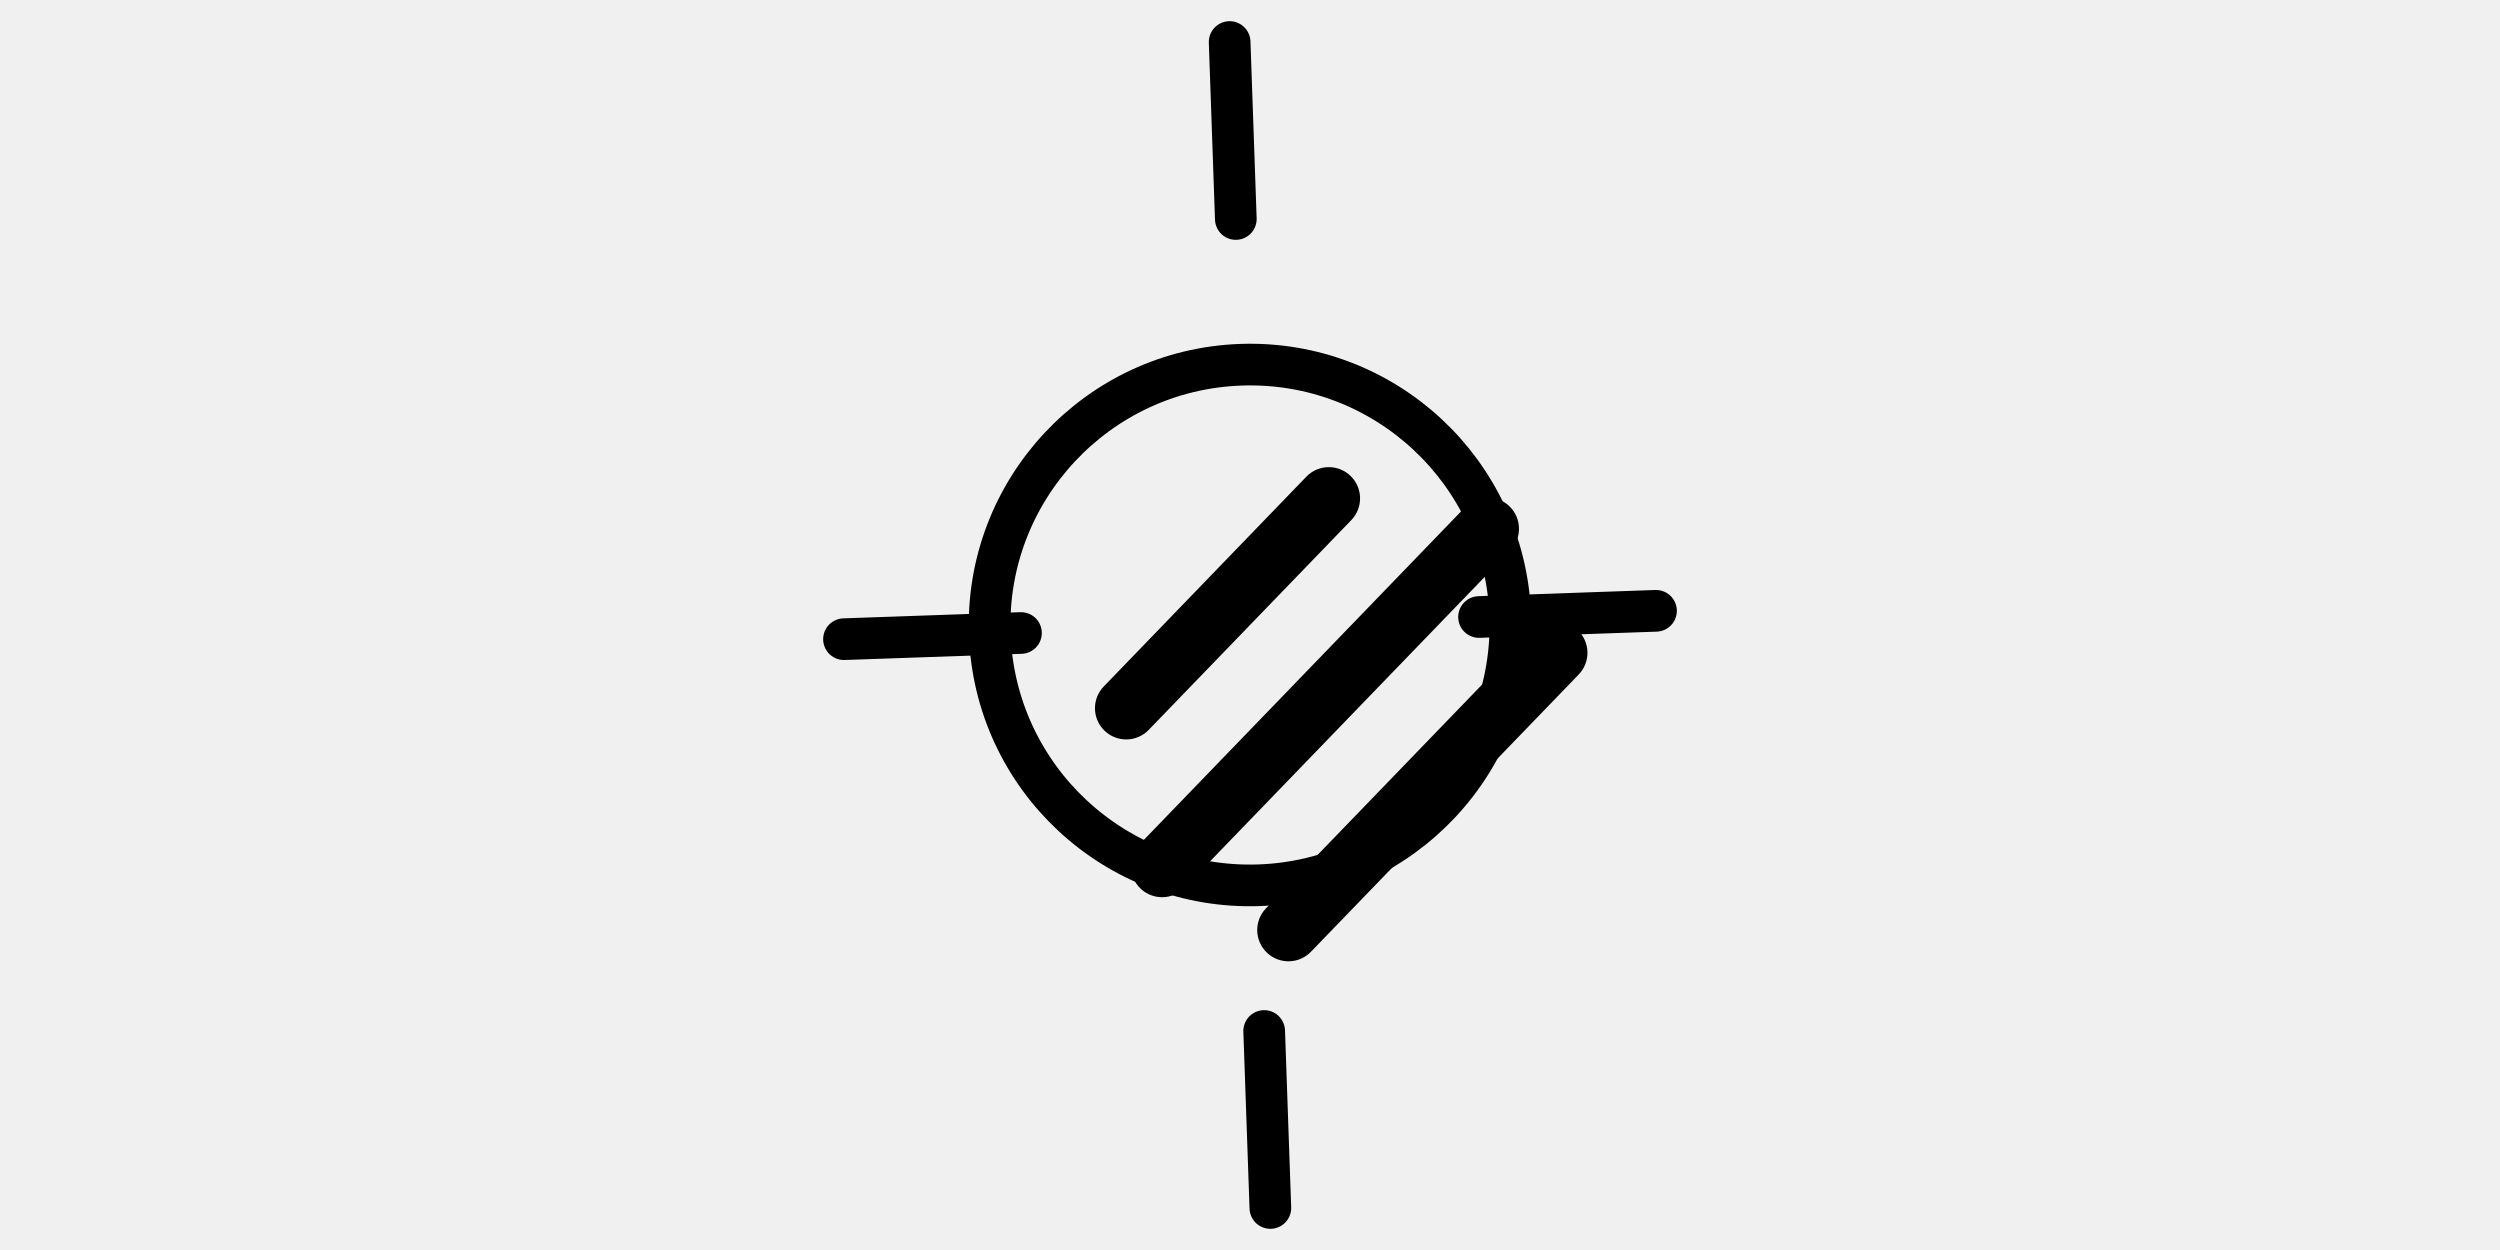
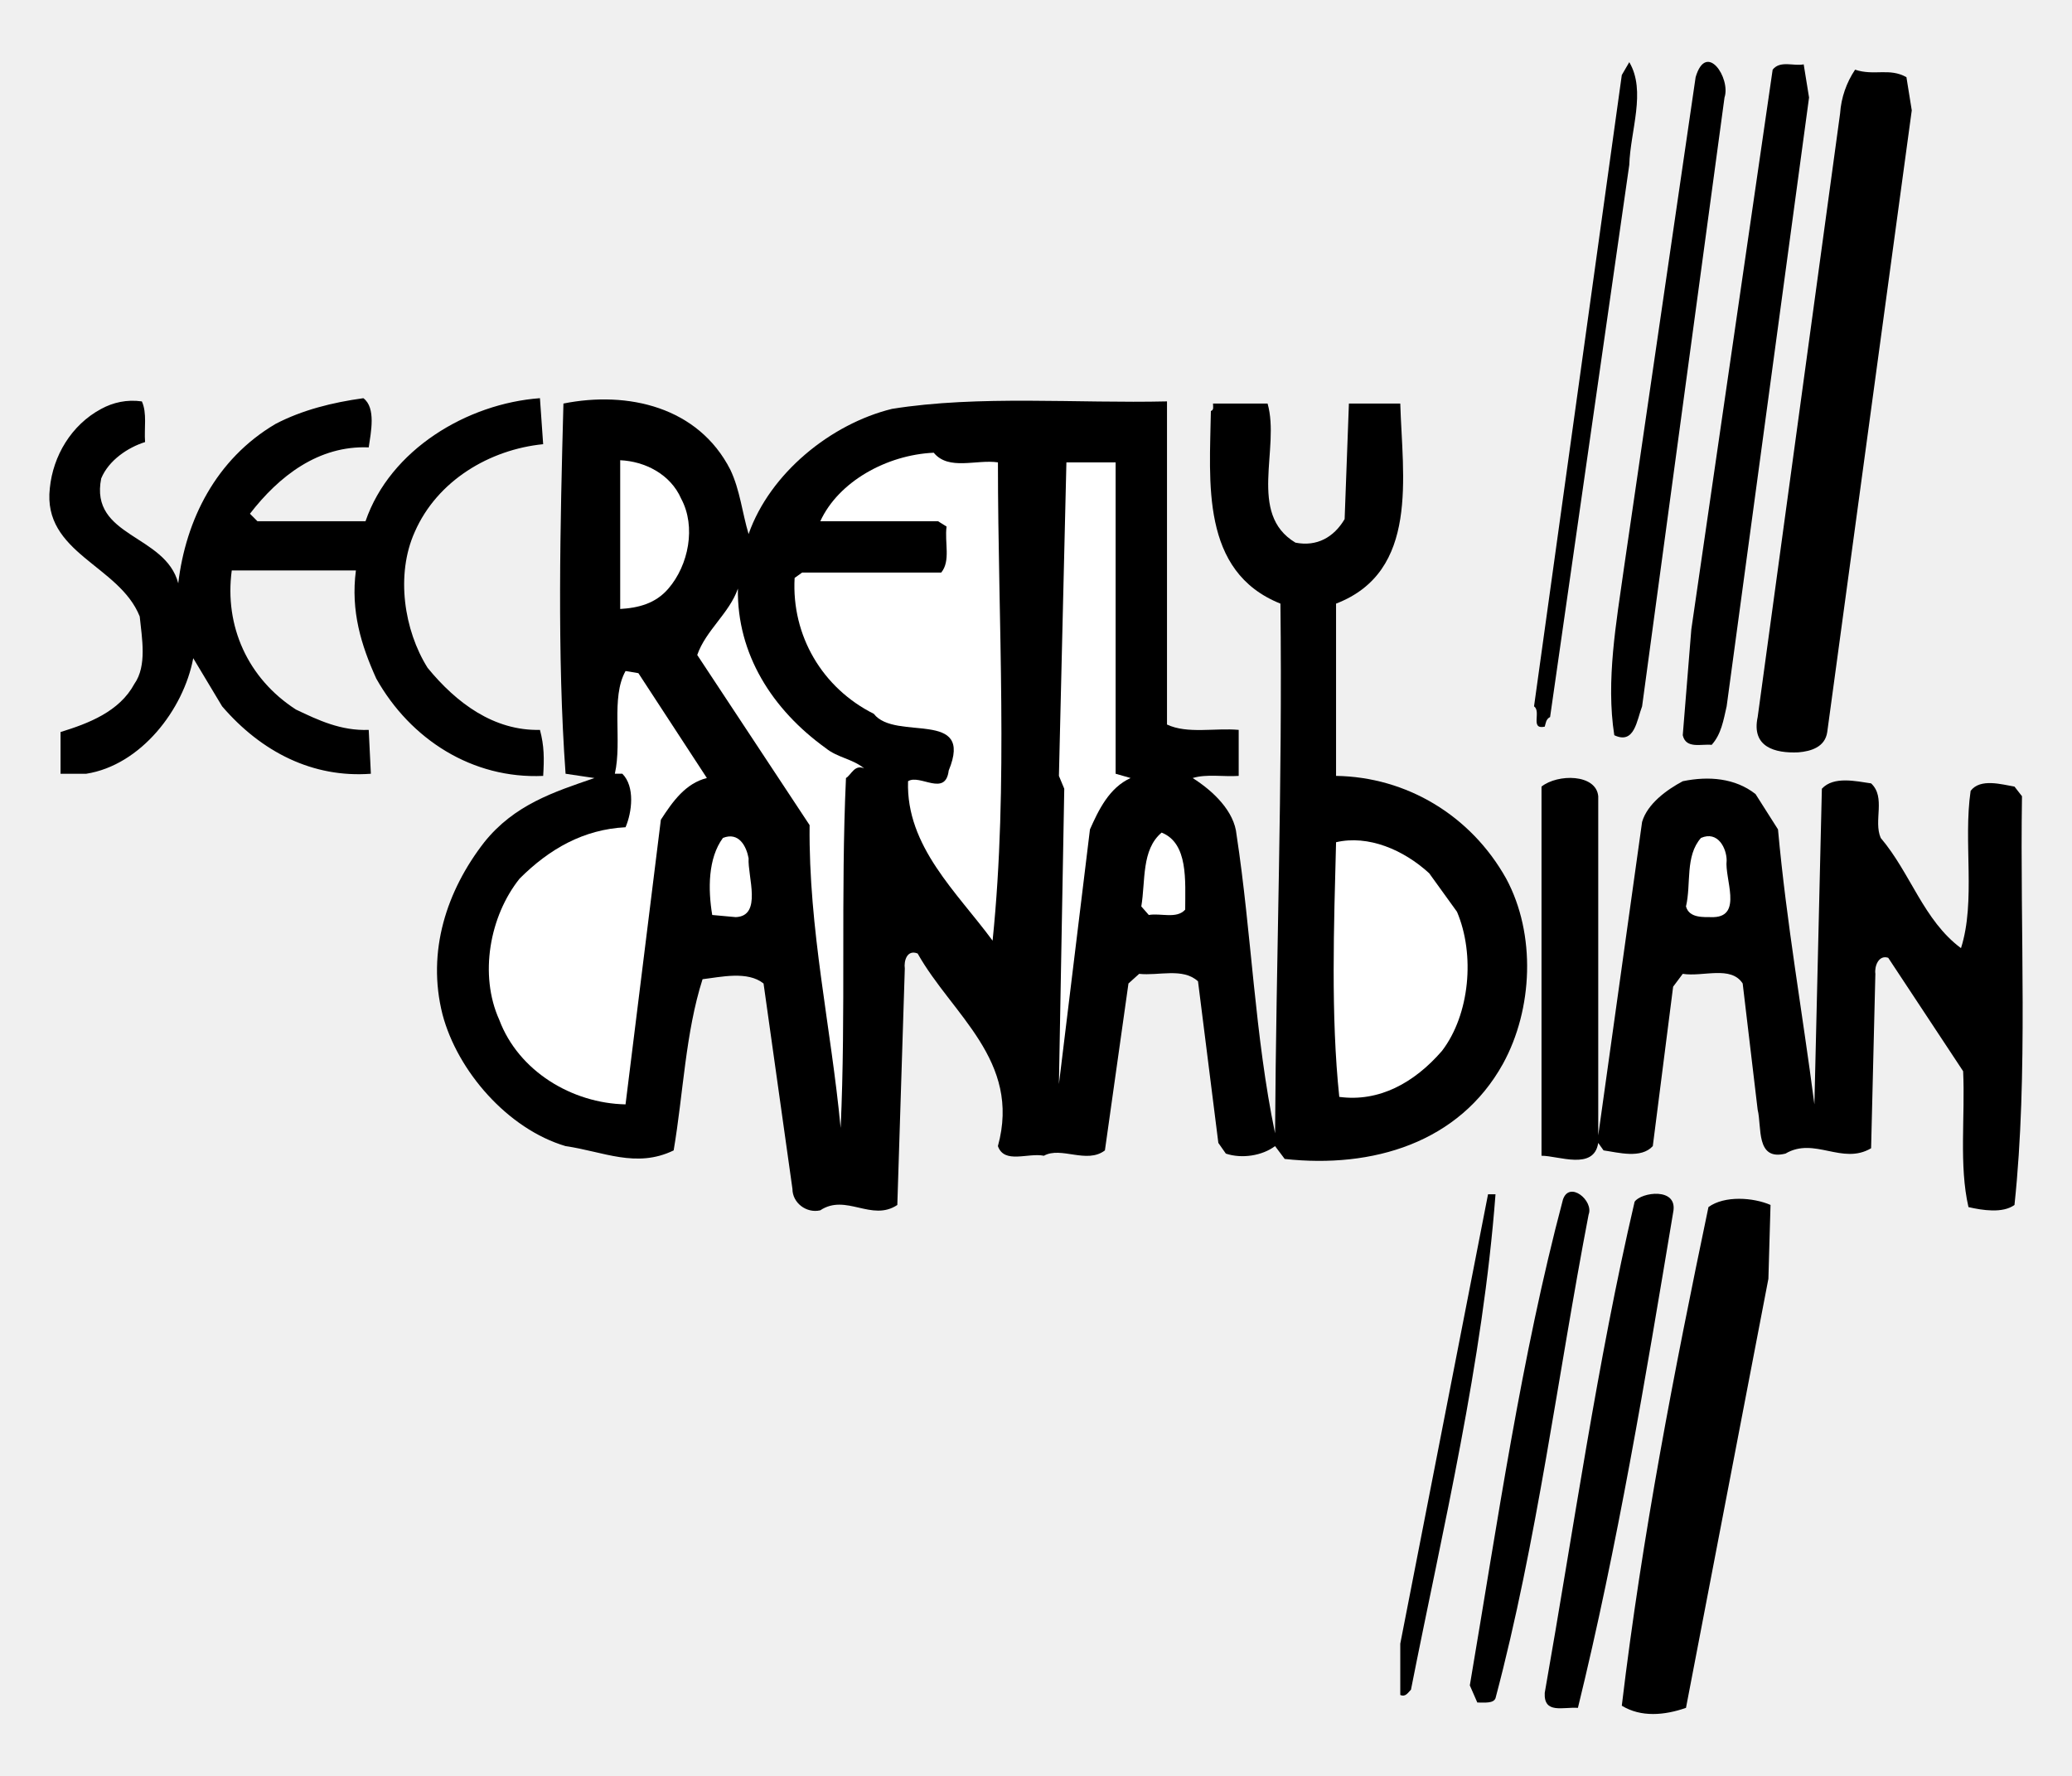
- <svg xmlns="http://www.w3.org/2000/svg" viewBox="0 0 240 120" role="img" aria-labelledby="title">
-   <g fill="none" stroke="currentColor" stroke-width="4" stroke-linecap="round" stroke-linejoin="round" transform="rotate(268 120 60)">
-     <circle cx="120" cy="60" r="25" />
-     <path d="M120 21v17M120 82v17M81 60H64M176 60h-17" />
-   </g>
-   <g fill="currentColor" transform="rotate(134 120 60)">
-     <rect x="98.5" y="34" width="43" height="6" rx="3" />
-     <rect x="94.5" y="47" width="51" height="6" rx="3" />
-     <rect x="103" y="60" width="34" height="6" rx="3" />
-   </g>
+ <svg xmlns="http://www.w3.org/2000/svg" version="1.1" id="Nissan_Logo" width="210" height="180" viewBox="0 0 210 180" xml:space="preserve">
+   <path d="M165.129,16.715l-8.025,55.962c-0.434,0.217-0.434,0.651-0.543,0.976c-1.518,0.325-0.324-1.519-1.084-2.061l8.895-63.988     l0.758-1.302C166.865,9.232,165.238,13.245,165.129,16.715z" />
+   <path d="M174.781,9.883l-8.352,61.71c-0.541,1.41-0.76,3.904-2.818,2.928c-0.867-5.531,0.217-11.496,0.975-16.919l7.268-49.78     C172.938,4.134,175.432,7.93,174.781,9.883z" />
+   <path d="M183.35,9.883l-8.352,61.71c-0.324,1.41-0.541,2.82-1.518,3.904c-1.086-0.108-2.604,0.434-2.93-0.976l0.869-10.737     l8.242-56.721c0.76-0.976,2.168-0.325,3.145-0.542L183.35,9.883z" />
+   <path d="M193.219,7.822l0.541,3.361l-8.566,63.012c-0.217,1.518-1.627,1.953-2.928,2.061c-2.387,0.108-4.773-0.542-4.123-3.579     l8.352-61.168c0.109-1.626,0.65-3.145,1.52-4.446C189.965,7.714,191.484,6.846,193.219,7.822z" />
+   <path d="M37.371,45.347c-5.097-0.217-9.11,2.928-12.038,6.724l0.759,0.76h10.954c2.494-7.267,10.303-11.93,17.678-12.472     l0.326,4.663c-5.422,0.542-10.737,3.688-13.014,8.894c-1.953,4.338-1.084,9.977,1.301,13.773c2.929,3.58,6.725,6.399,11.388,6.291     c0.435,1.627,0.435,2.928,0.326,4.664c-7.158,0.325-13.448-3.688-16.919-9.87c-1.518-3.362-2.603-6.832-2.06-10.954H23.489     c-0.759,5.64,1.627,10.954,6.507,14.099c2.278,1.084,4.555,2.169,7.375,2.061l0.217,4.446c-5.856,0.435-11.063-2.169-15.075-6.832     l-2.928-4.88c-0.976,5.206-5.314,10.845-10.845,11.712H6.136v-4.229c2.82-0.867,5.965-2.061,7.483-4.88     c1.302-1.843,0.759-4.663,0.542-6.833c-2.061-5.206-9.869-6.398-9.11-13.014c0.325-3.254,2.169-6.399,5.206-8.025     c1.193-0.651,2.604-0.977,4.122-0.759c0.542,1.193,0.217,2.711,0.325,4.121c-1.735,0.542-3.688,1.844-4.447,3.688     c-1.192,5.965,6.507,5.639,7.809,10.628c0.759-6.399,3.796-12.581,9.869-16.16c2.711-1.41,5.748-2.169,8.893-2.603     C38.13,41.334,37.588,43.829,37.371,45.347z" />
+   <path d="M74.028,47.624c0.976,2.061,1.193,4.338,1.843,6.507c2.169-6.181,8.351-11.17,14.533-12.688     c8.784-1.41,18.871-0.542,27.873-0.759v32.753c2.061,0.976,4.881,0.325,7.266,0.542v4.664c-1.518,0.108-3.254-0.217-4.664,0.217     c2.063,1.301,4.23,3.361,4.447,5.748c1.52,9.978,1.844,20.389,3.904,30.259c0.109-18.222,0.76-35.248,0.543-53.685     c-8.135-3.254-7.158-12.364-7.049-19.522c0.324-0.108,0.217-0.434,0.217-0.759h5.529c1.303,4.555-2.059,11.17,2.822,14.099     c2.168,0.434,3.902-0.542,4.988-2.386l0.434-11.713h5.205c0.217,7.375,1.953,17.027-6.508,20.281v17.461     c7.158,0.108,13.666,4.013,17.244,10.412c3.037,5.64,2.711,13.231-0.324,18.763c-4.447,8.025-13.232,10.628-22.125,9.651     l-0.977-1.302c-1.301,0.977-3.361,1.302-4.988,0.76l-0.76-1.084l-2.061-16.377c-1.518-1.409-4.014-0.542-5.965-0.759l-1.084,0.977     l-2.387,16.918c-1.842,1.41-4.445-0.435-6.182,0.542c-1.626-0.325-4.012,0.868-4.663-0.977c2.386-8.676-4.664-13.339-8.134-19.521     c-1.084-0.433-1.41,0.76-1.302,1.52l-0.759,23.968c-2.604,1.735-5.206-1.193-7.809,0.542c-1.41,0.326-2.82-0.759-2.82-2.169     l-2.928-20.822c-1.627-1.302-4.338-0.651-6.182-0.435c-1.735,5.423-1.952,11.604-2.929,17.353     c-3.796,1.844-7.157,0.108-10.953-0.435c-5.857-1.734-10.954-7.591-12.472-13.339c-1.627-6.398,0.434-12.58,4.229-17.461     c3.037-3.796,7.049-5.097,11.17-6.507l-2.928-0.435c-0.868-11.93-0.542-25.486-0.217-37.524     C63.617,39.599,70.775,41.226,74.028,47.624z" />
+   <path fill="#FFFFFF" d="M101.142,46.865c0,16.268,1.084,32.644-0.542,48.479c-3.58-4.881-8.785-9.544-8.568-16.161     c1.192-0.759,3.796,1.627,4.121-1.084c2.603-6.29-5.423-2.928-7.592-5.748c-5.206-2.604-8.351-7.917-8.025-13.774l0.759-0.542     h14.099c0.977-1.193,0.326-3.037,0.542-4.664l-0.867-0.542h-11.93c1.844-4.013,6.725-6.725,11.496-6.942     C96.153,47.733,98.973,46.54,101.142,46.865z" />
+   <path fill="#FFFFFF" d="M69.04,50.553c1.518,2.82,0.759,6.724-1.302,9.11c-1.301,1.519-3.037,1.952-4.88,2.061V46.648     C65.352,46.757,67.955,48.058,69.04,50.553z" />
+   <path fill="#FFFFFF" d="M113.07,78.425l1.52,0.435c-2.17,0.976-3.254,3.253-4.121,5.206l-3.146,25.811l0.542-29.932l-0.542-1.302     l0.759-31.777h4.988V78.425z" />
+   <path fill="#FFFFFF" d="M83.681,75.822c1.193,0.976,2.711,1.084,3.904,2.061c-0.976-0.434-1.302,0.651-1.844,0.977     c-0.542,11.713,0,23.859-0.542,35.464c-0.976-10.303-3.253-20.063-3.145-30.692L70.666,66.387c0.868-2.495,3.254-4.23,4.121-6.725     C74.679,66.278,78.258,71.918,83.681,75.822z" />
+   <path fill="#FFFFFF" d="M71.642,78.859c-2.169,0.542-3.47,2.385-4.663,4.229l-3.58,28.849c-5.422-0.109-10.845-3.362-12.797-8.568     c-2.061-4.556-0.976-10.521,2.061-14.315c3.037-3.037,6.507-4.989,10.737-5.206c0.651-1.518,0.977-4.121-0.325-5.423h-0.759     c0.759-3.361-0.434-7.7,1.084-10.411l1.302,0.217L71.642,78.859z" />
+   <path d="M161.984,80.703v34.379l4.445-31.777c0.543-1.843,2.494-3.253,4.121-4.121c2.604-0.542,5.314-0.325,7.377,1.302l2.275,3.579     c0.869,9.543,2.496,18.654,3.689,27.873l0.758-31.994c1.193-1.302,3.471-0.76,4.99-0.542c1.518,1.41,0.217,3.796,0.975,5.531     c3.037,3.579,4.338,8.351,8.135,11.17c1.518-4.771,0.217-10.736,0.977-15.942c0.977-1.301,3.145-0.651,4.445-0.434l0.76,0.976     c-0.217,13.773,0.65,28.089-0.76,41.429c-1.193,0.868-3.254,0.542-4.664,0.217c-0.975-4.229-0.324-9.219-0.541-13.773l-7.592-11.496     c-0.977-0.325-1.41,0.867-1.303,1.627l-0.432,17.678c-2.93,1.735-5.748-1.192-8.678,0.542c-3.035,0.76-2.385-2.711-2.82-4.446     l-1.518-12.797c-1.193-1.844-4.012-0.651-6.074-0.977l-0.975,1.302l-2.061,16.158c-1.193,1.302-3.471,0.651-4.99,0.435l-0.541-0.759     c-0.434,2.82-4.014,1.301-5.748,1.301V79.727C157.863,78.425,161.768,78.425,161.984,80.703z" />
+   <path fill="#FFFFFF" d="M120.121,92.198c-0.867,0.977-2.494,0.325-3.688,0.543l-0.76-0.867c0.436-2.604,0-5.749,2.061-7.484     C120.447,85.475,120.121,89.271,120.121,92.198z" />
+   <path fill="#FFFFFF" d="M75.872,86.993c-0.108,1.843,1.41,5.855-1.301,5.965l-2.386-0.217c-0.434-2.604-0.434-5.748,1.084-7.809     C74.896,84.282,75.655,85.8,75.872,86.993z" />
+   <path fill="#FFFFFF" d="M147.668,92.416c1.844,4.338,1.301,10.411-1.52,14.099c-2.818,3.254-6.396,5.206-10.41,4.663     c-0.867-8.242-0.543-17.353-0.326-25.812c3.254-0.759,6.834,0.759,9.438,3.145L147.668,92.416z" />
+   <path fill="#FFFFFF" d="M174.998,87.21c-0.217,1.844,1.627,5.639-1.301,5.748c-1.084,0-2.494,0.108-2.82-1.084     c0.543-2.278-0.109-5.098,1.518-6.942C174.131,84.173,174.998,86.017,174.998,87.21z" />
+   <path d="M161.008,123.108c-3.145,16.377-5.205,33.078-9.436,49.021c-0.217,0.542-1.084,0.435-1.844,0.435l-0.76-1.736     c2.82-16.593,5.207-33.295,9.438-49.238C159.055,119.638,161.551,121.698,161.008,123.108z" />
+   <path d="M151.572,121.047c-1.301,17.137-5.314,33.729-8.568,50.214c-0.324,0.326-0.541,0.761-1.084,0.542v-5.204l8.895-45.552     H151.572z" />
+   <path d="M169.576,122.891c-2.82,16.919-5.641,33.838-9.652,50.215c-1.518-0.109-3.471,0.65-3.363-1.519     c2.93-16.595,5.314-33.513,9.109-49.78C166.322,120.831,170.117,120.289,169.576,122.891z" />
+   <path d="M179.229,129.615l-8.352,43.49c-2.168,0.759-4.555,0.976-6.506-0.218c2.059-17.244,5.313-33.946,8.783-50.539     c1.627-1.192,4.555-0.976,6.291-0.217L179.229,129.615z" />
</svg>
